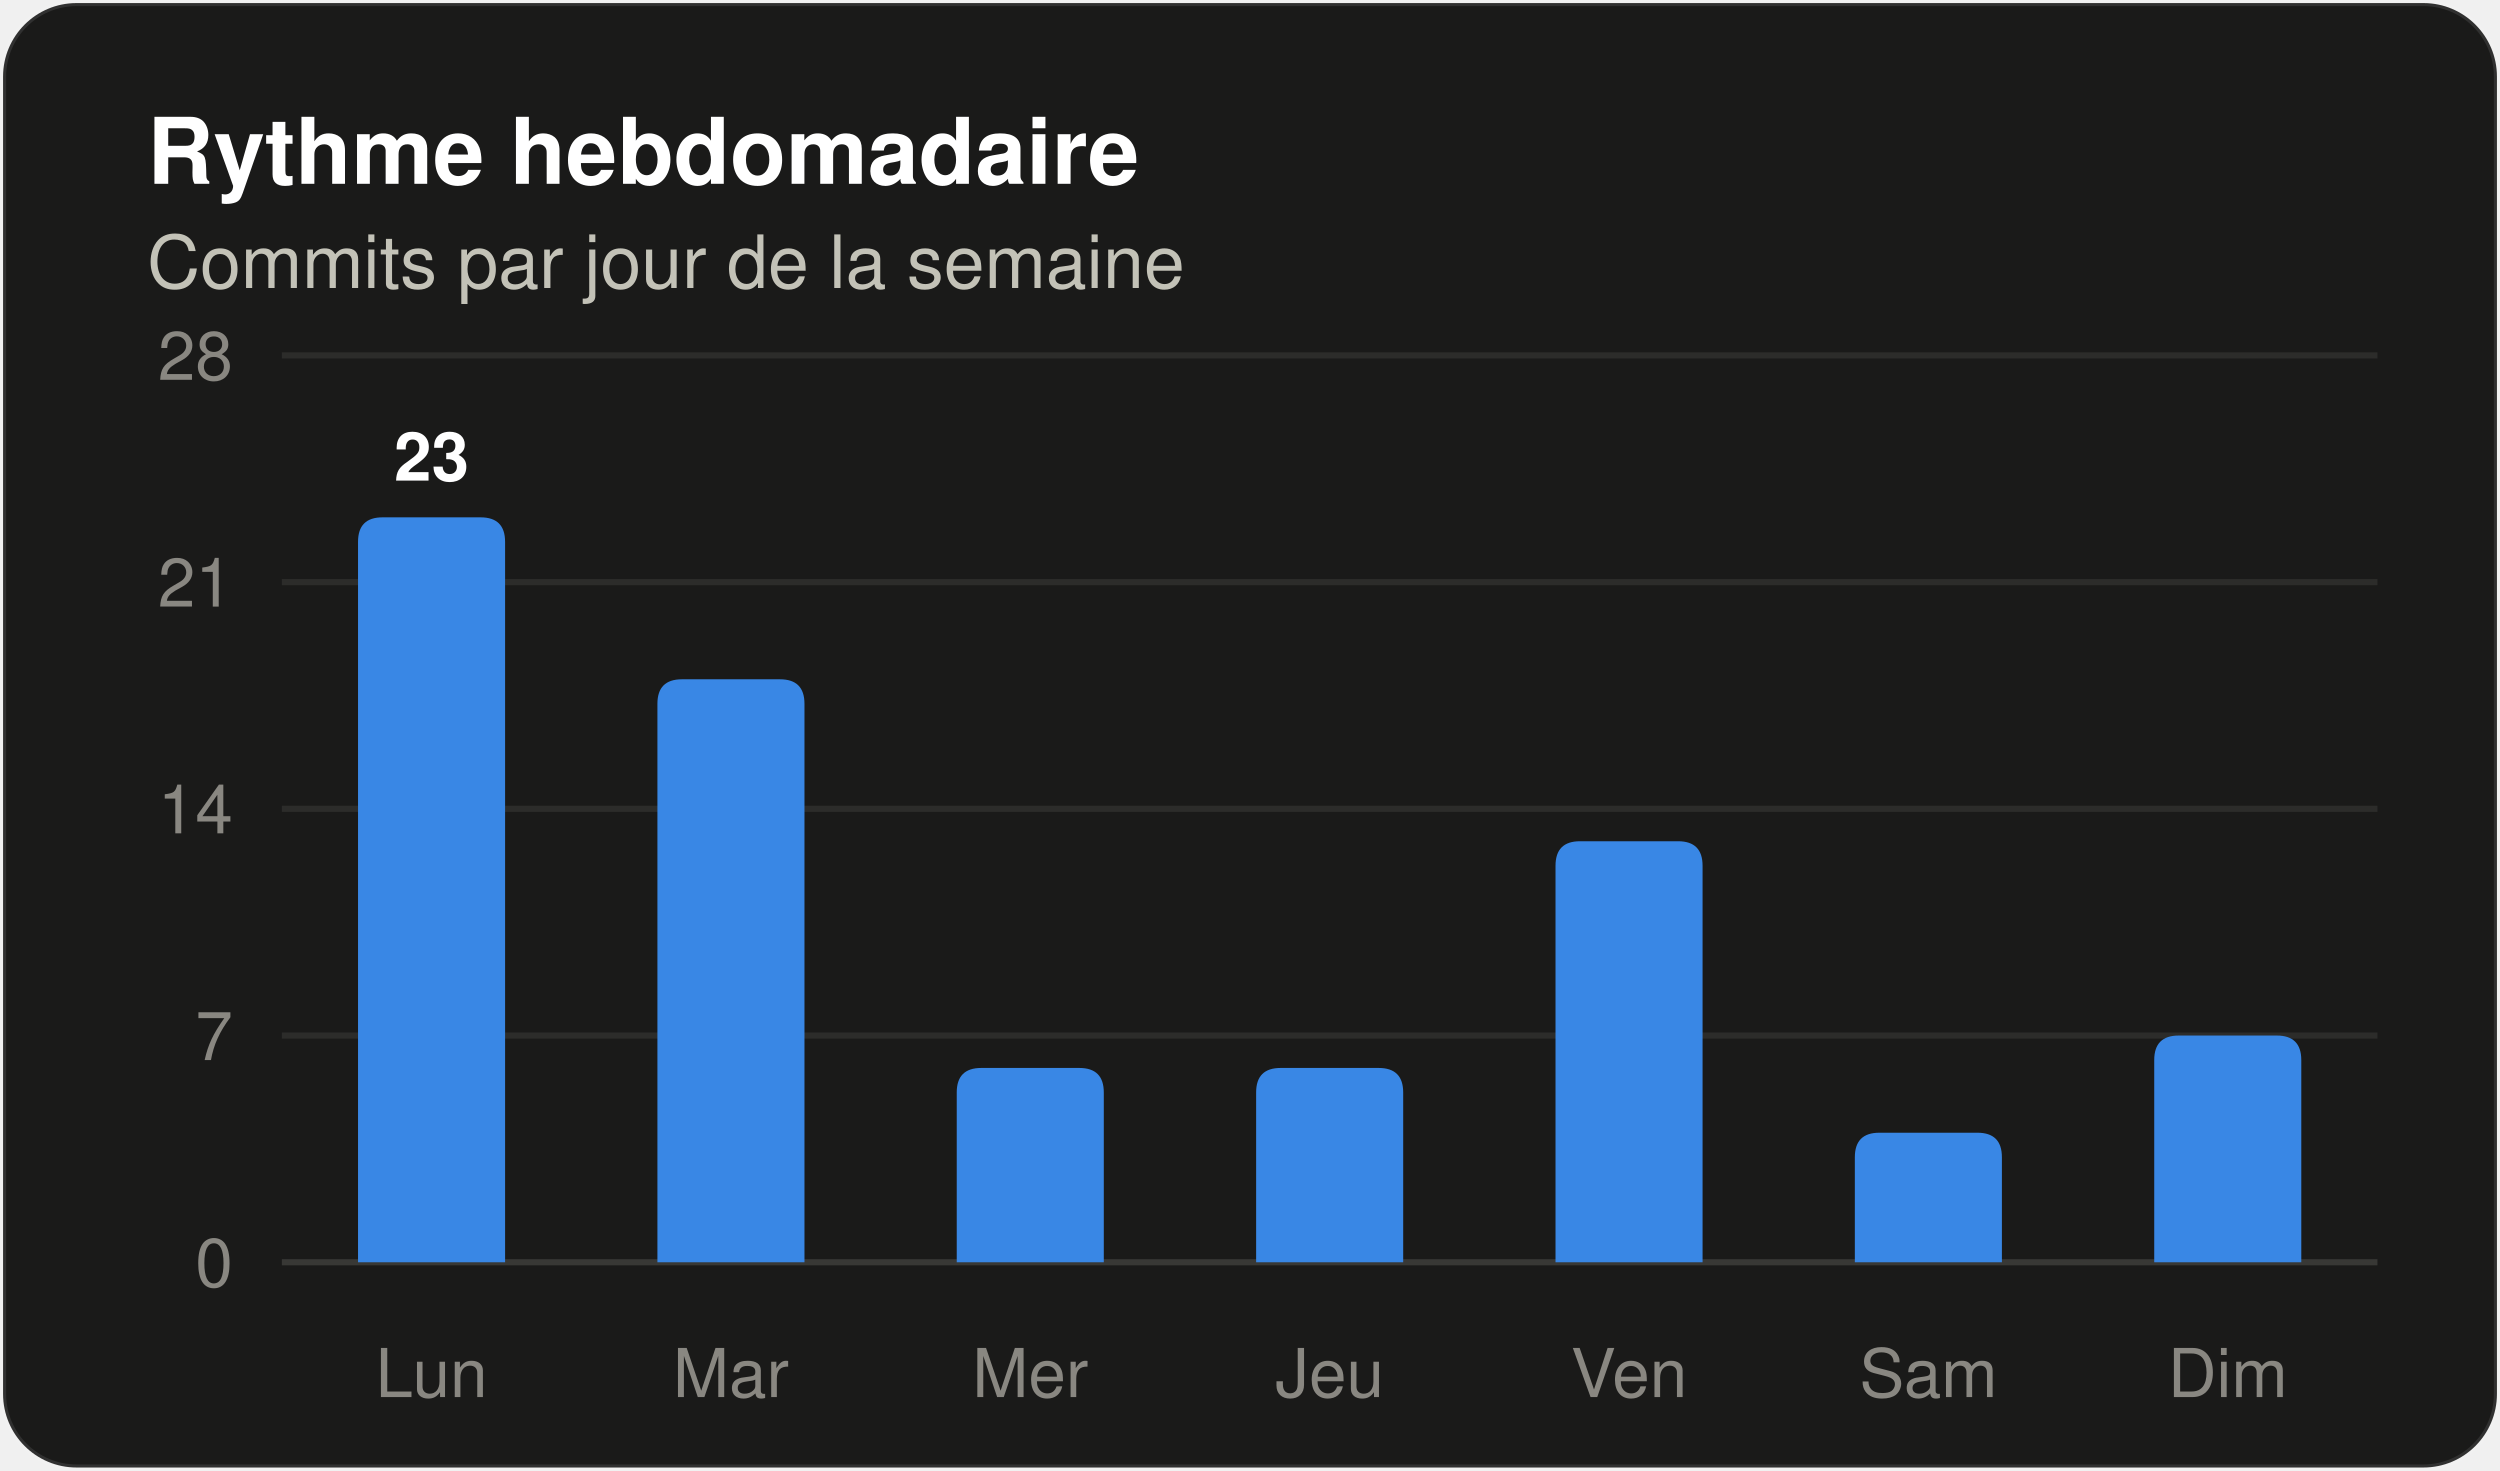
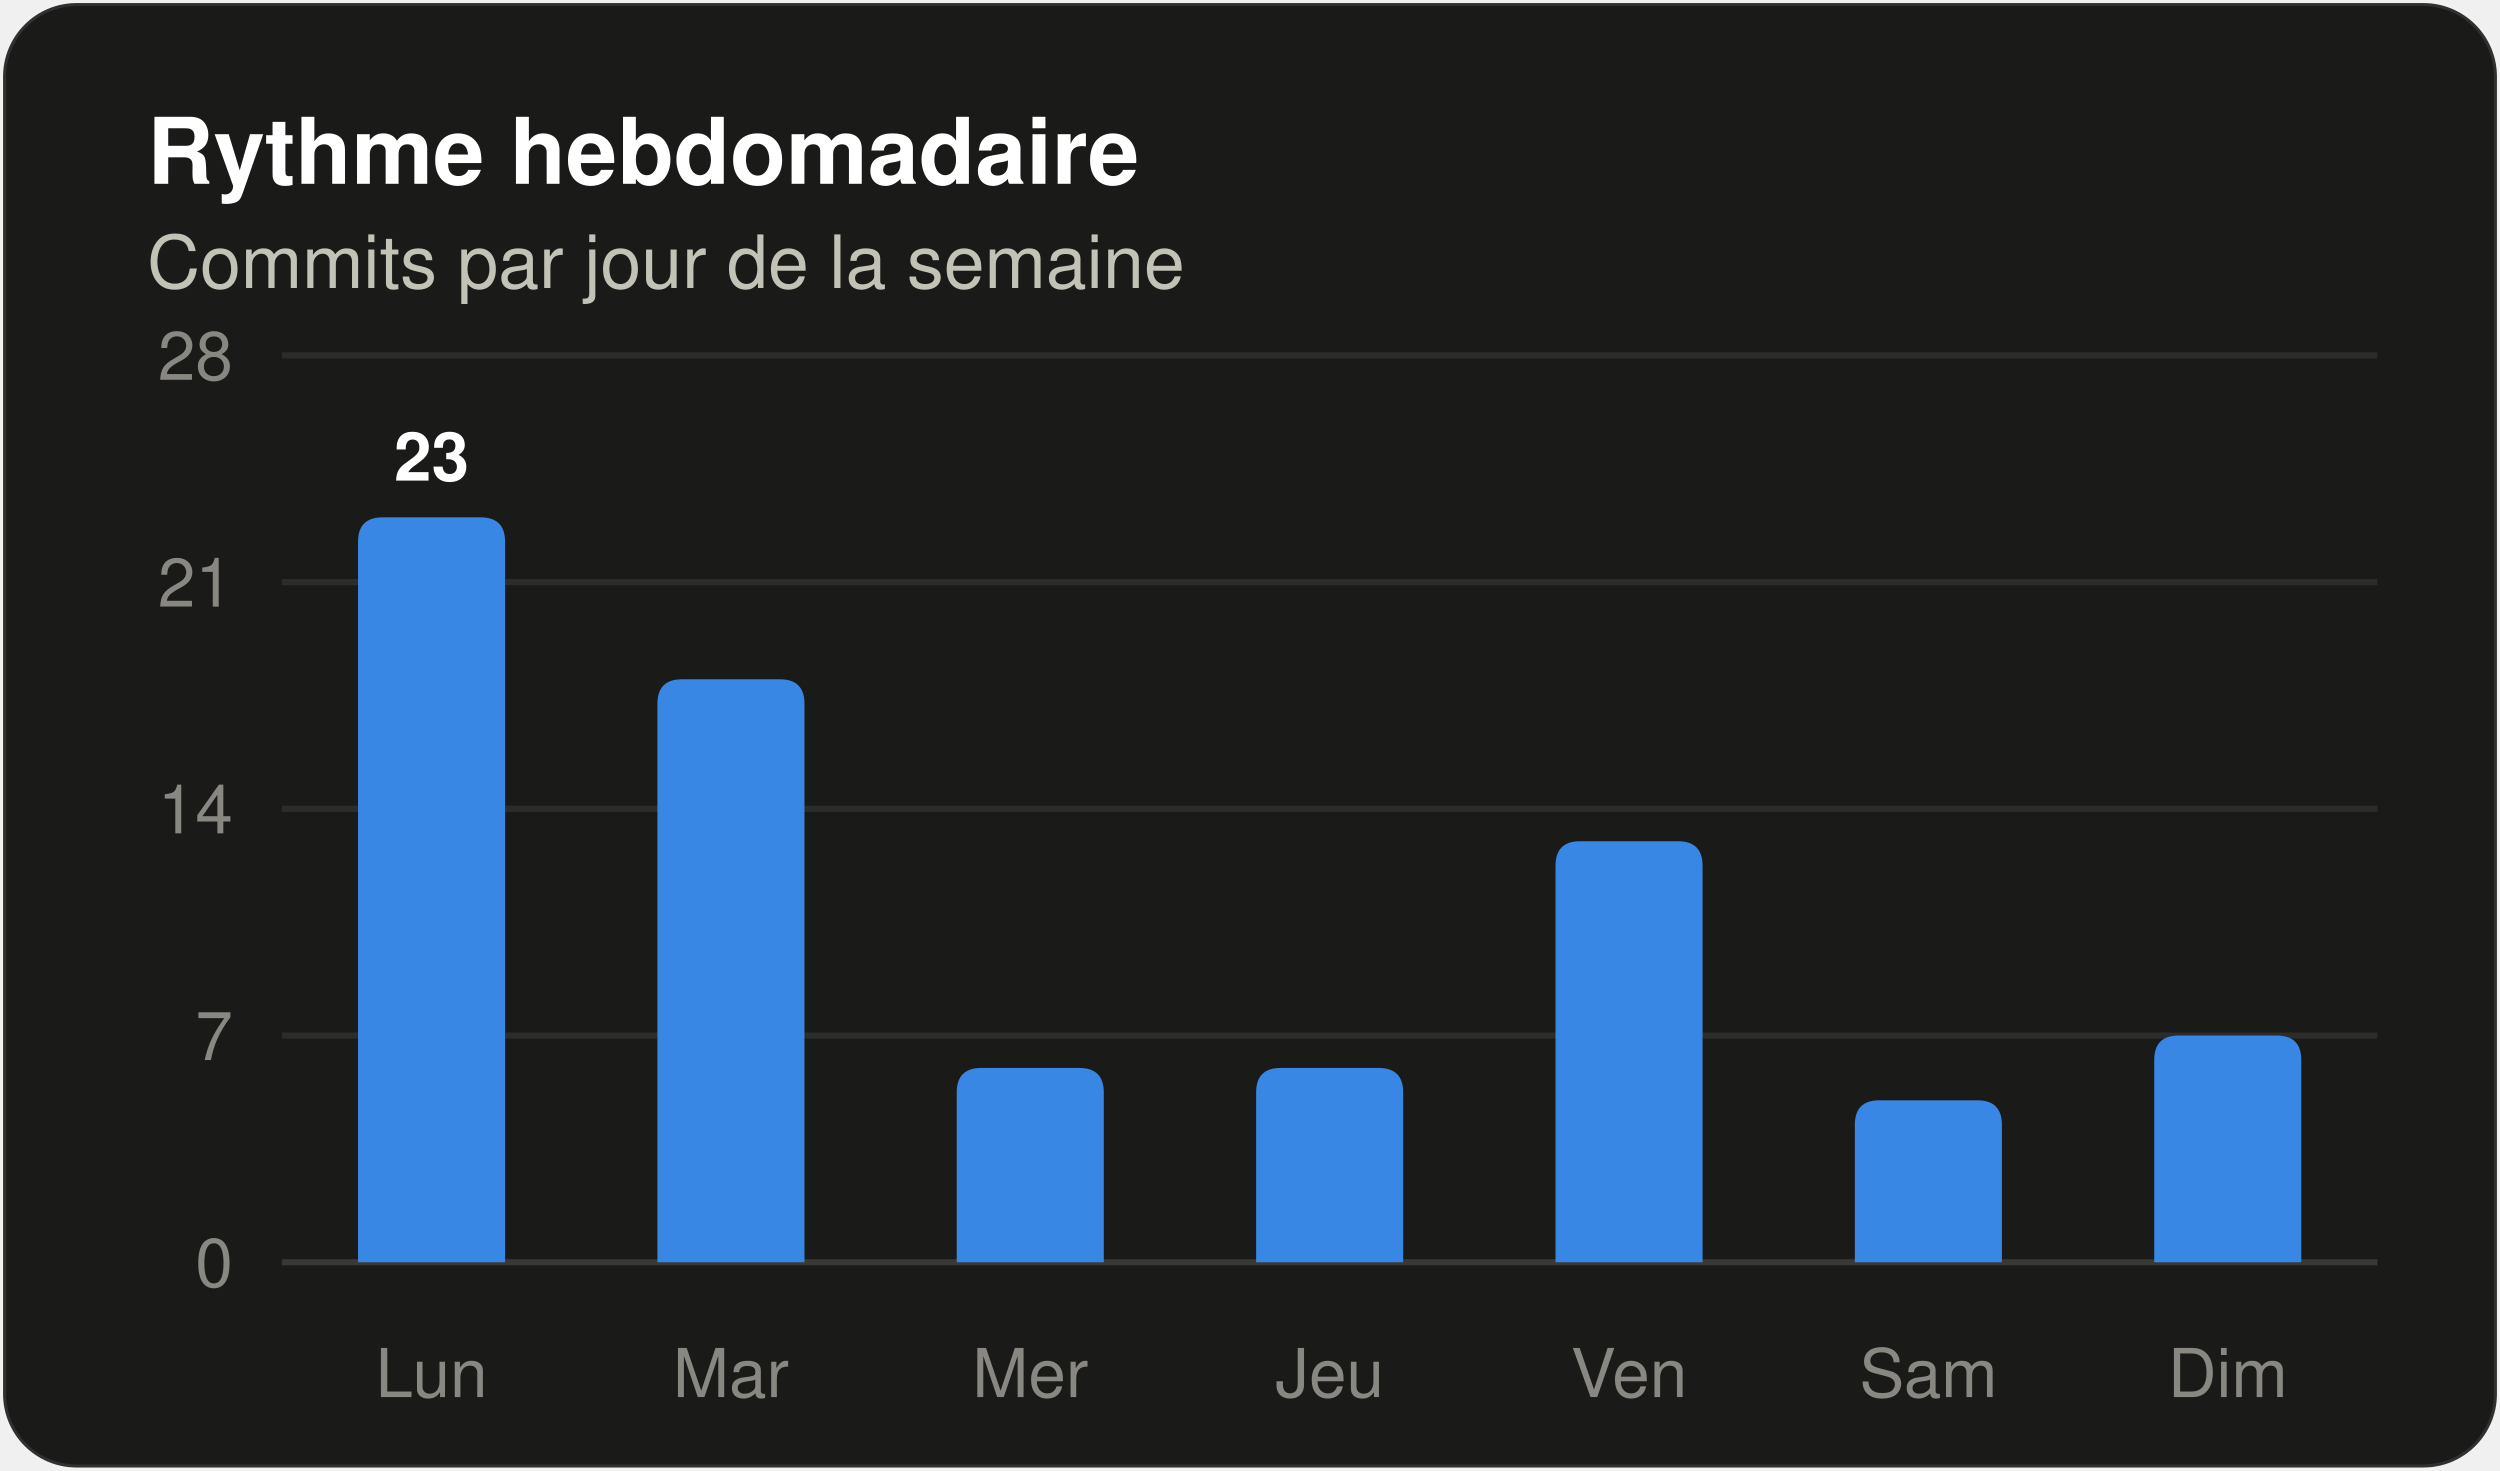
<svg xmlns="http://www.w3.org/2000/svg" width="408" height="240" viewBox="0 0 408 240" role="img" aria-label="Histogramme des commits par jour de la semaine" font-family="system-ui, 'Segoe UI', Ubuntu, Helvetica, Arial, sans-serif">
  <rect x="0.5" y="0.5" width="407" height="239" rx="12" fill="#1a1a19" stroke="rgba(255,255,255,0.10)" />
  <text x="24" y="30" font-size="15" fill="#ffffff" font-weight="600">Rythme hebdomadaire</text>
  <text x="24" y="47" font-size="12" fill="#c3c2b7">Commits par jour de la semaine</text>
  <line x1="46" y1="206.0" x2="388" y2="206.0" stroke="#383835" stroke-width="1" />
  <text x="38" y="210" font-size="11" fill="#898781" text-anchor="end" font-variant-numeric="tabular-nums">0</text>
  <line x1="46" y1="169.0" x2="388" y2="169.0" stroke="#2c2c2a" stroke-width="1" />
  <text x="38" y="173" font-size="11" fill="#898781" text-anchor="end" font-variant-numeric="tabular-nums">7</text>
  <line x1="46" y1="132.0" x2="388" y2="132.0" stroke="#2c2c2a" stroke-width="1" />
  <text x="38" y="136" font-size="11" fill="#898781" text-anchor="end" font-variant-numeric="tabular-nums">14</text>
  <line x1="46" y1="95.0" x2="388" y2="95.0" stroke="#2c2c2a" stroke-width="1" />
  <text x="38" y="99" font-size="11" fill="#898781" text-anchor="end" font-variant-numeric="tabular-nums">21</text>
  <line x1="46" y1="58.0" x2="388" y2="58.0" stroke="#2c2c2a" stroke-width="1" />
  <text x="38" y="62" font-size="11" fill="#898781" text-anchor="end" font-variant-numeric="tabular-nums">28</text>
  <path d="M 58.43 206.00 V 88.43 Q 58.43 84.43 62.43 84.43 H 78.43 Q 82.43 84.43 82.43 88.43 V 206.00 Z" fill="#3987e5" />
  <text x="70.429" y="78.429" font-size="11" fill="#ffffff" font-weight="600" text-anchor="middle">23</text>
  <text x="70.429" y="228" font-size="11" fill="#898781" text-anchor="middle">Lun</text>
  <path d="M 107.29 206.00 V 114.86 Q 107.29 110.86 111.29 110.86 H 127.29 Q 131.29 110.86 131.29 114.86 V 206.00 Z" fill="#3987e5" />
  <text x="119.286" y="228" font-size="11" fill="#898781" text-anchor="middle">Mar</text>
  <path d="M 156.14 206.00 V 178.29 Q 156.14 174.29 160.14 174.29 H 176.14 Q 180.14 174.29 180.14 178.29 V 206.00 Z" fill="#3987e5" />
  <text x="168.143" y="228" font-size="11" fill="#898781" text-anchor="middle">Mer</text>
  <path d="M 205.00 206.00 V 178.29 Q 205.00 174.29 209.00 174.29 H 225.00 Q 229.00 174.29 229.00 178.29 V 206.00 Z" fill="#3987e5" />
  <text x="217" y="228" font-size="11" fill="#898781" text-anchor="middle">Jeu</text>
  <path d="M 253.86 206.00 V 141.29 Q 253.86 137.29 257.86 137.29 H 273.86 Q 277.86 137.29 277.86 141.29 V 206.00 Z" fill="#3987e5" />
  <text x="265.857" y="228" font-size="11" fill="#898781" text-anchor="middle">Ven</text>
-   <path d="M 302.71 206.00 V 188.86 Q 302.71 184.86 306.71 184.86 H 322.71 Q 326.71 184.86 326.71 188.86 V 206.00 Z" fill="#3987e5" />
+   <path d="M 302.71 206.00 V 183.57 Q 302.71 179.57 306.71 179.57 H 322.71 Q 326.71 179.57 326.71 183.57 V 206.00 Z" fill="#3987e5" />
  <text x="314.714" y="228" font-size="11" fill="#898781" text-anchor="middle">Sam</text>
  <path d="M 351.57 206.00 V 173.00 Q 351.57 169.00 355.57 169.00 H 371.57 Q 375.57 169.00 375.57 173.00 V 206.00 Z" fill="#3987e5" />
  <text x="363.571" y="228" font-size="11" fill="#898781" text-anchor="middle">Dim</text>
</svg>
